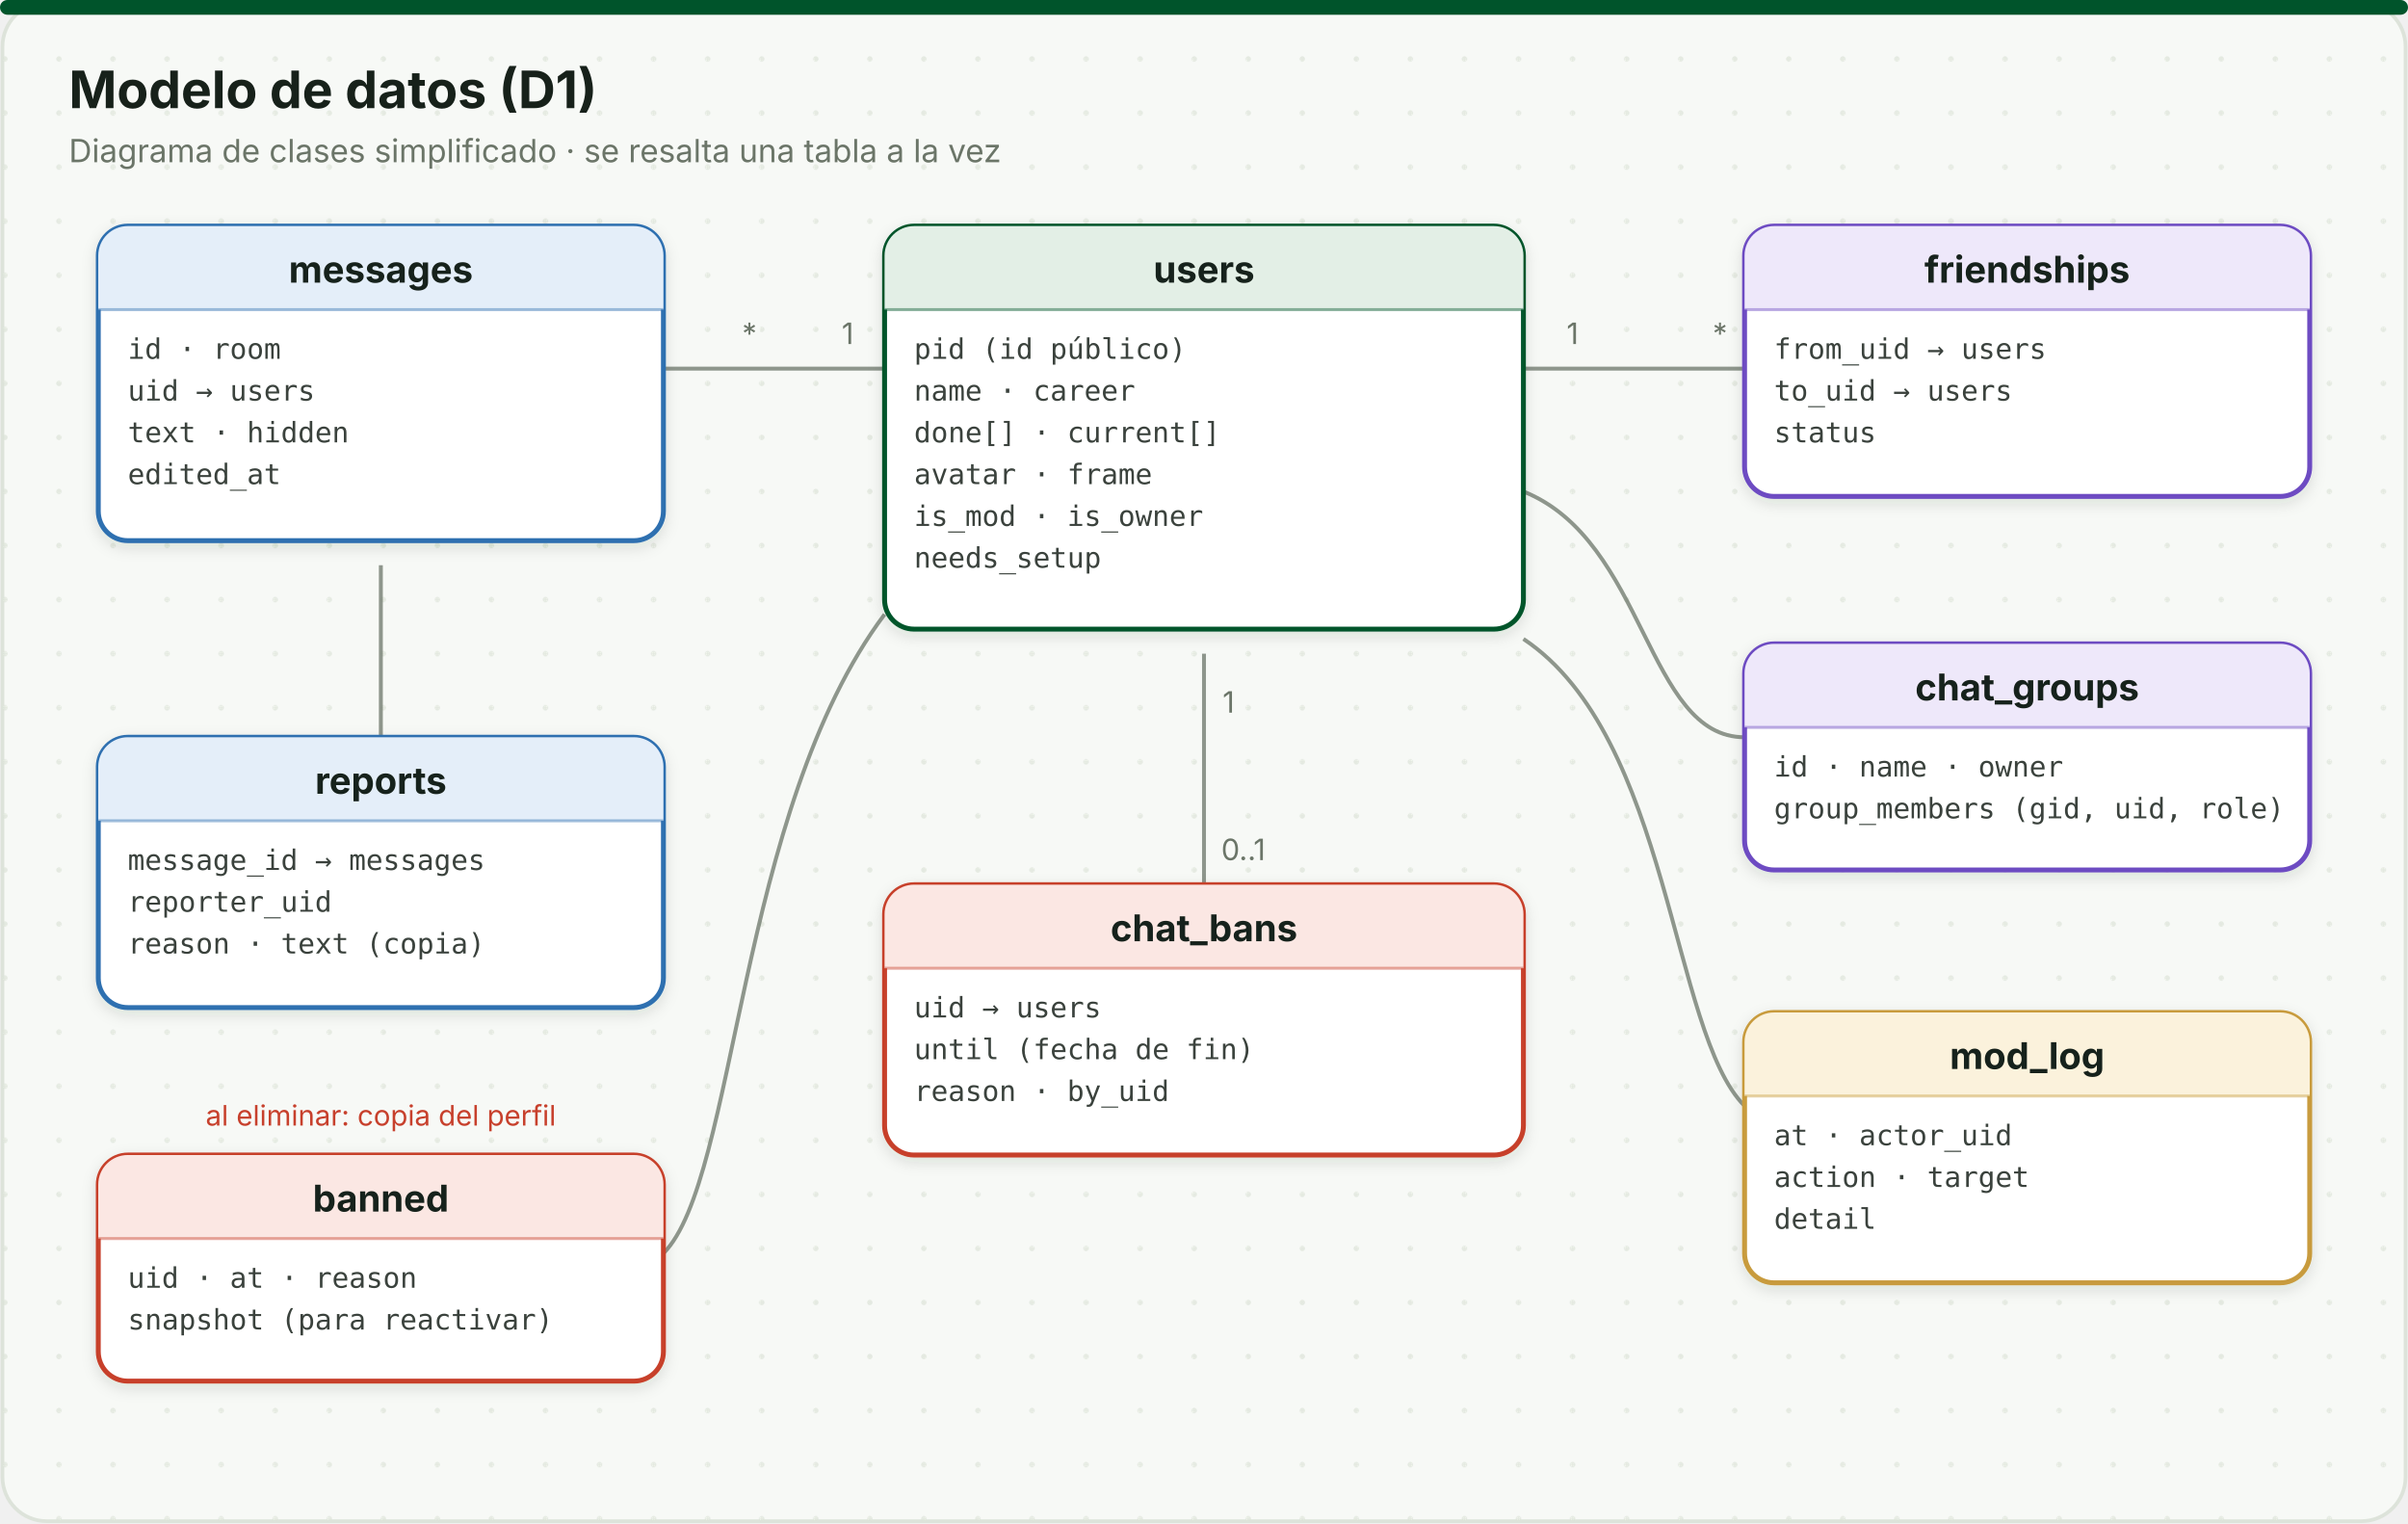
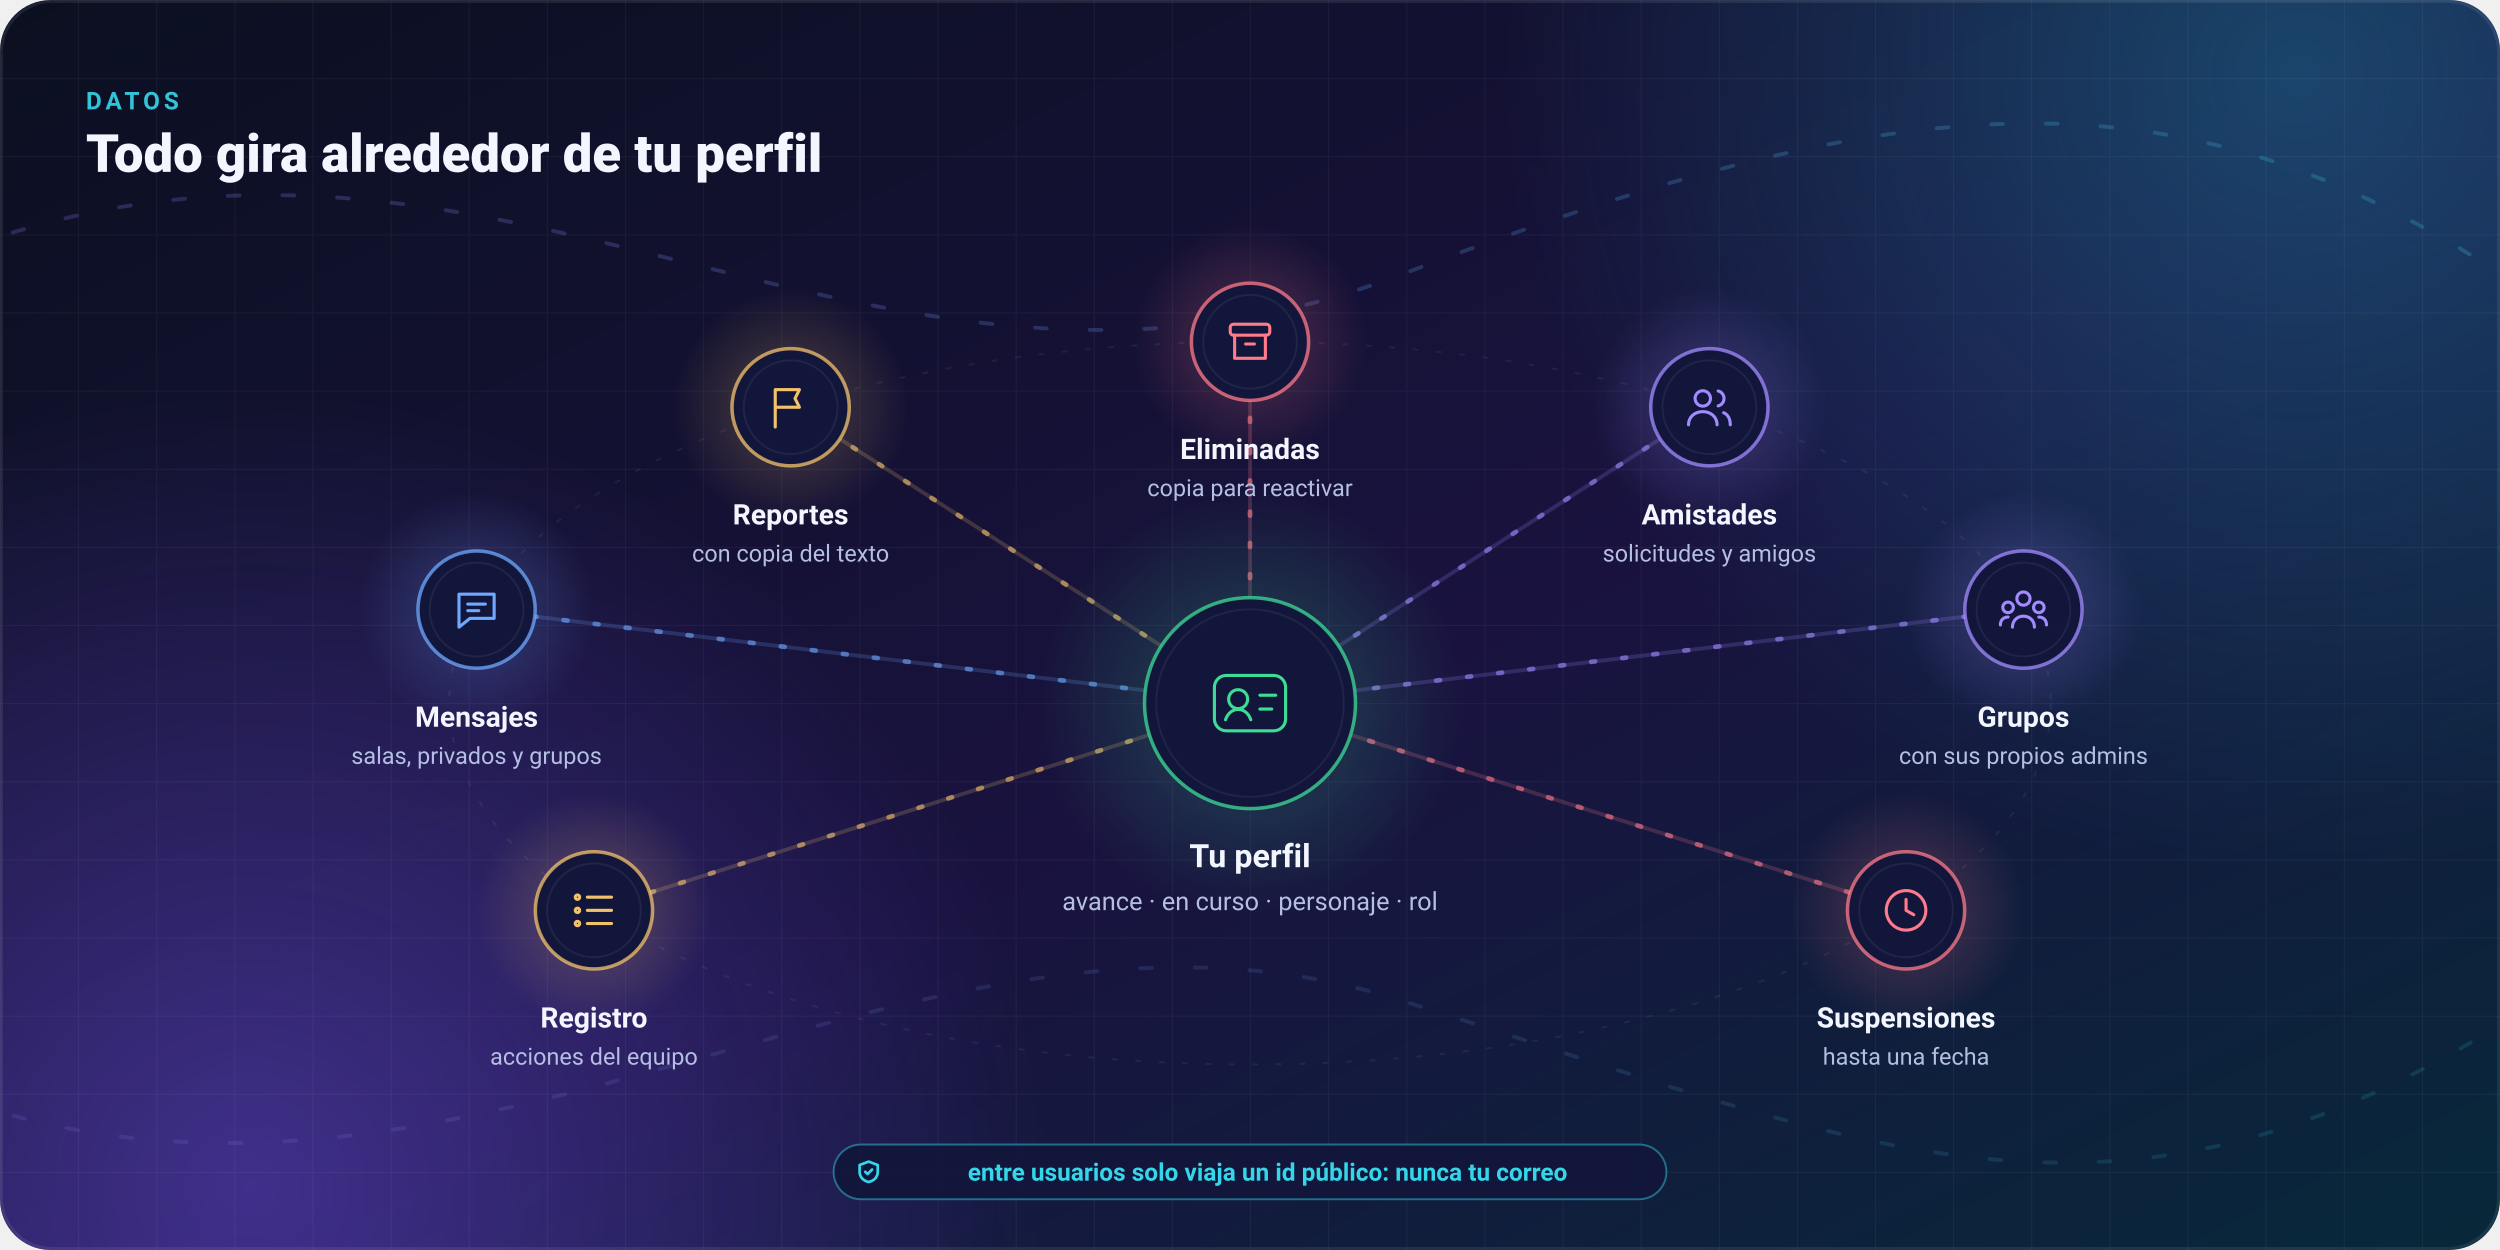
- <svg xmlns="http://www.w3.org/2000/svg" viewBox="0 0 980 620" width="980" height="620" role="img" aria-label="Modelo de datos (D1)">
+ <svg xmlns="http://www.w3.org/2000/svg" viewBox="0 0 1280 640" width="1280" height="640" role="img" aria-label="Todo gira alrededor de tu perfil">
  <defs>
-     <filter id="sh" x="-10%" y="-10%" width="120%" height="130%">
-       <feDropShadow dx="0" dy="2" stdDeviation="3" flood-color="#0b2a17" flood-opacity=".12" />
+     <linearGradient id="bg" x1="0" y1="0" x2="1" y2="1">
+       <stop offset="0" stop-color="#0B1020" />
+       <stop offset=".55" stop-color="#19123F" />
+       <stop offset="1" stop-color="#07293A" />
+     </linearGradient>
+     <linearGradient id="ink" x1="0" y1="0" x2="1" y2="0">
+       <stop offset="0" stop-color="#9B82FF" />
+       <stop offset=".5" stop-color="#6FA8FF" />
+       <stop offset="1" stop-color="#35D6EA" />
+     </linearGradient>
+     <radialGradient id="glow1" cx=".5" cy=".5" r=".5">
+       <stop offset="0" stop-color="#7C5CFF" stop-opacity=".40" />
+       <stop offset="1" stop-color="#7C5CFF" stop-opacity="0" />
+     </radialGradient>
+     <radialGradient id="glow2" cx=".5" cy=".5" r=".5">
+       <stop offset="0" stop-color="#22C8E6" stop-opacity=".28" />
+       <stop offset="1" stop-color="#22C8E6" stop-opacity="0" />
+     </radialGradient>
+     <radialGradient id="halo-green" cx=".5" cy=".5" r=".5">
+       <stop offset="0" stop-color="#3DDC97" stop-opacity=".55" />
+       <stop offset="1" stop-color="#3DDC97" stop-opacity="0" />
+     </radialGradient>
+     <radialGradient id="halo-gold" cx=".5" cy=".5" r=".5">
+       <stop offset="0" stop-color="#F2C26B" stop-opacity=".55" />
+       <stop offset="1" stop-color="#F2C26B" stop-opacity="0" />
+     </radialGradient>
+     <radialGradient id="halo-blue" cx=".5" cy=".5" r=".5">
+       <stop offset="0" stop-color="#6FA8FF" stop-opacity=".55" />
+       <stop offset="1" stop-color="#6FA8FF" stop-opacity="0" />
+     </radialGradient>
+     <radialGradient id="halo-red" cx=".5" cy=".5" r=".5">
+       <stop offset="0" stop-color="#FF7A8A" stop-opacity=".55" />
+       <stop offset="1" stop-color="#FF7A8A" stop-opacity="0" />
+     </radialGradient>
+     <radialGradient id="halo-violet" cx=".5" cy=".5" r=".5">
+       <stop offset="0" stop-color="#A18BFF" stop-opacity=".55" />
+       <stop offset="1" stop-color="#A18BFF" stop-opacity="0" />
+     </radialGradient>
+     <radialGradient id="halo-cyan" cx=".5" cy=".5" r=".5">
+       <stop offset="0" stop-color="#35D6EA" stop-opacity=".55" />
+       <stop offset="1" stop-color="#35D6EA" stop-opacity="0" />
+     </radialGradient>
+     <radialGradient id="halo-gray" cx=".5" cy=".5" r=".5">
+       <stop offset="0" stop-color="#8E9AC0" stop-opacity=".55" />
+       <stop offset="1" stop-color="#8E9AC0" stop-opacity="0" />
+     </radialGradient>
+     <pattern id="grid" width="40" height="40" patternUnits="userSpaceOnUse">
+       <path d="M40 0H0V40" fill="none" stroke="#fff" stroke-opacity=".045" />
+     </pattern>
+     <filter id="blur" x="-60%" y="-60%" width="220%" height="220%">
+       <feGaussianBlur stdDeviation="4" />
    </filter>
-     <marker id="ar-green" viewBox="0 0 10 10" refX="9" refY="5" markerWidth="7" markerHeight="7" orient="auto-start-reverse">
-       <path d="M0 0 L10 5 L0 10z" fill="#00542B" />
-     </marker>
-     <marker id="ar-gold" viewBox="0 0 10 10" refX="9" refY="5" markerWidth="7" markerHeight="7" orient="auto-start-reverse">
-       <path d="M0 0 L10 5 L0 10z" fill="#C89B3C" />
-     </marker>
-     <marker id="ar-blue" viewBox="0 0 10 10" refX="9" refY="5" markerWidth="7" markerHeight="7" orient="auto-start-reverse">
-       <path d="M0 0 L10 5 L0 10z" fill="#2F6FB0" />
-     </marker>
-     <marker id="ar-gray" viewBox="0 0 10 10" refX="9" refY="5" markerWidth="7" markerHeight="7" orient="auto-start-reverse">
-       <path d="M0 0 L10 5 L0 10z" fill="#6B7568" />
-     </marker>
-     <marker id="ar-red" viewBox="0 0 10 10" refX="9" refY="5" markerWidth="7" markerHeight="7" orient="auto-start-reverse">
-       <path d="M0 0 L10 5 L0 10z" fill="#C7402C" />
-     </marker>
-     <marker id="ar-violet" viewBox="0 0 10 10" refX="9" refY="5" markerWidth="7" markerHeight="7" orient="auto-start-reverse">
-       <path d="M0 0 L10 5 L0 10z" fill="#6D4BC2" />
-     </marker>
-     <marker id="ar-ink" viewBox="0 0 10 10" refX="9" refY="5" markerWidth="7" markerHeight="7" orient="auto-start-reverse">
-       <path d="M0 0 L10 5 L0 10z" fill="#17211A" />
-     </marker>
-     <pattern id="dots" width="22" height="22" patternUnits="userSpaceOnUse">
-       <circle cx="2" cy="2" r="1.1" fill="#DCE3D8" />
-     </pattern>
+     <clipPath id="card">
+       <rect width="1280" height="640" rx="26" />
+     </clipPath>
  </defs>
-   <rect x="1" y="1" width="978" height="618" rx="18" fill="#F7F9F6" stroke="#DDE3DA" stroke-width="1.5" />
-   <rect x="1" y="1" width="978" height="618" rx="18" fill="url(#dots)" opacity=".7" />
-   <rect x="0" y="0" width="980" height="6" rx="3" fill="#00542B" />
-   <text x="28" y="44" font-family="'Segoe UI', 'Inter', 'Helvetica Neue', Arial, sans-serif" font-size="21" font-weight="700" fill="#17211A">Modelo de datos (D1)</text>
-   <text x="28" y="66" font-family="'Segoe UI', 'Inter', 'Helvetica Neue', Arial, sans-serif" font-size="13" fill="#6B7568">Diagrama de clases simplificado · se resalta una tabla a la vez</text>
-   <path d="M270 150 L360 150" fill="none" stroke="#6B7568" stroke-width="1.6" opacity=".75" />
-   <path d="M155 230 L155 300" fill="none" stroke="#6B7568" stroke-width="1.6" opacity=".75" />
-   <path d="M620 150 L710 150" fill="none" stroke="#6B7568" stroke-width="1.6" opacity=".75" />
-   <path d="M620 200 C 670 220, 670 300, 710 300" fill="none" stroke="#6B7568" stroke-width="1.6" opacity=".75" />
-   <path d="M490 266 L490 360" fill="none" stroke="#6B7568" stroke-width="1.6" opacity=".75" />
-   <path d="M620 260 C 680 300, 680 420, 710 450" fill="none" stroke="#6B7568" stroke-width="1.6" opacity=".75" />
-   <path d="M360 250 C 300 330, 300 480, 270 510" fill="none" stroke="#6B7568" stroke-width="1.6" opacity=".75" />
-   <g filter="url(#sh)">
-     <rect x="360" y="92" width="260" height="164" rx="12" fill="#FFFFFF" stroke="#00542B" stroke-width="2">
-       <animate attributeName="stroke-width" values="2;2;4.5;2;2" keyTimes="0;0.000;0.050;0.120;1" dur="10s" repeatCount="indefinite" />
-     </rect>
-     <rect x="-9" y="-9" width="0" height="0" />
-     <path d="M360 104 a12 12 0 0 1 12 -12 h236 a12 12 0 0 1 12 12 v22 h-260z" fill="#E3EFE6" />
-     <line x1="360" y1="126" x2="620" y2="126" stroke="#00542B" stroke-width="1.2" opacity=".45" />
-     <text x="490" y="115" text-anchor="middle" font-family="'Segoe UI', 'Inter', 'Helvetica Neue', Arial, sans-serif" font-size="15" font-weight="700" fill="#17211A">users</text>
-     <text x="372" y="146" font-family="'JetBrains Mono', 'Consolas', 'Menlo', monospace" font-size="11.5" fill="#17211A" opacity=".85">pid  (id público)</text>
-     <text x="372" y="163" font-family="'JetBrains Mono', 'Consolas', 'Menlo', monospace" font-size="11.5" fill="#17211A" opacity=".85">name · career</text>
-     <text x="372" y="180" font-family="'JetBrains Mono', 'Consolas', 'Menlo', monospace" font-size="11.5" fill="#17211A" opacity=".85">done[] · current[]</text>
-     <text x="372" y="197" font-family="'JetBrains Mono', 'Consolas', 'Menlo', monospace" font-size="11.5" fill="#17211A" opacity=".85">avatar · frame</text>
-     <text x="372" y="214" font-family="'JetBrains Mono', 'Consolas', 'Menlo', monospace" font-size="11.5" fill="#17211A" opacity=".85">is_mod · is_owner</text>
-     <text x="372" y="231" font-family="'JetBrains Mono', 'Consolas', 'Menlo', monospace" font-size="11.5" fill="#17211A" opacity=".85">needs_setup</text>
-   </g>
-   <g filter="url(#sh)">
-     <rect x="40" y="92" width="230" height="128" rx="12" fill="#FFFFFF" stroke="#2F6FB0" stroke-width="2">
-       <animate attributeName="stroke-width" values="2;2;4.5;2;2" keyTimes="0;0.106;0.156;0.226;1" dur="10s" repeatCount="indefinite" />
-     </rect>
-     <rect x="-9" y="-9" width="0" height="0" />
-     <path d="M40 104 a12 12 0 0 1 12 -12 h206 a12 12 0 0 1 12 12 v22 h-230z" fill="#E4EEF9" />
-     <line x1="40" y1="126" x2="270" y2="126" stroke="#2F6FB0" stroke-width="1.2" opacity=".45" />
-     <text x="155" y="115" text-anchor="middle" font-family="'Segoe UI', 'Inter', 'Helvetica Neue', Arial, sans-serif" font-size="15" font-weight="700" fill="#17211A">messages</text>
-     <text x="52" y="146" font-family="'JetBrains Mono', 'Consolas', 'Menlo', monospace" font-size="11.5" fill="#17211A" opacity=".85">id · room</text>
-     <text x="52" y="163" font-family="'JetBrains Mono', 'Consolas', 'Menlo', monospace" font-size="11.5" fill="#17211A" opacity=".85">uid → users</text>
-     <text x="52" y="180" font-family="'JetBrains Mono', 'Consolas', 'Menlo', monospace" font-size="11.5" fill="#17211A" opacity=".85">text · hidden</text>
-     <text x="52" y="197" font-family="'JetBrains Mono', 'Consolas', 'Menlo', monospace" font-size="11.5" fill="#17211A" opacity=".85">edited_at</text>
-   </g>
-   <g filter="url(#sh)">
-     <rect x="40" y="300" width="230" height="110" rx="12" fill="#FFFFFF" stroke="#2F6FB0" stroke-width="2">
-       <animate attributeName="stroke-width" values="2;2;4.5;2;2" keyTimes="0;0.212;0.263;0.333;1" dur="10s" repeatCount="indefinite" />
-     </rect>
-     <rect x="-9" y="-9" width="0" height="0" />
-     <path d="M40 312 a12 12 0 0 1 12 -12 h206 a12 12 0 0 1 12 12 v22 h-230z" fill="#E4EEF9" />
-     <line x1="40" y1="334" x2="270" y2="334" stroke="#2F6FB0" stroke-width="1.2" opacity=".45" />
-     <text x="155" y="323" text-anchor="middle" font-family="'Segoe UI', 'Inter', 'Helvetica Neue', Arial, sans-serif" font-size="15" font-weight="700" fill="#17211A">reports</text>
-     <text x="52" y="354" font-family="'JetBrains Mono', 'Consolas', 'Menlo', monospace" font-size="11.5" fill="#17211A" opacity=".85">message_id → messages</text>
-     <text x="52" y="371" font-family="'JetBrains Mono', 'Consolas', 'Menlo', monospace" font-size="11.5" fill="#17211A" opacity=".85">reporter_uid</text>
-     <text x="52" y="388" font-family="'JetBrains Mono', 'Consolas', 'Menlo', monospace" font-size="11.5" fill="#17211A" opacity=".85">reason · text (copia)</text>
-   </g>
-   <g filter="url(#sh)">
-     <rect x="710" y="92" width="230" height="110" rx="12" fill="#FFFFFF" stroke="#6D4BC2" stroke-width="2">
-       <animate attributeName="stroke-width" values="2;2;4.5;2;2" keyTimes="0;0.319;0.369;0.439;1" dur="10s" repeatCount="indefinite" />
-     </rect>
-     <rect x="-9" y="-9" width="0" height="0" />
-     <path d="M710 104 a12 12 0 0 1 12 -12 h206 a12 12 0 0 1 12 12 v22 h-230z" fill="#EEE8FA" />
-     <line x1="710" y1="126" x2="940" y2="126" stroke="#6D4BC2" stroke-width="1.2" opacity=".45" />
-     <text x="825" y="115" text-anchor="middle" font-family="'Segoe UI', 'Inter', 'Helvetica Neue', Arial, sans-serif" font-size="15" font-weight="700" fill="#17211A">friendships</text>
-     <text x="722" y="146" font-family="'JetBrains Mono', 'Consolas', 'Menlo', monospace" font-size="11.5" fill="#17211A" opacity=".85">from_uid → users</text>
-     <text x="722" y="163" font-family="'JetBrains Mono', 'Consolas', 'Menlo', monospace" font-size="11.5" fill="#17211A" opacity=".85">to_uid → users</text>
-     <text x="722" y="180" font-family="'JetBrains Mono', 'Consolas', 'Menlo', monospace" font-size="11.5" fill="#17211A" opacity=".85">status</text>
-   </g>
-   <g filter="url(#sh)">
-     <rect x="710" y="262" width="230" height="92" rx="12" fill="#FFFFFF" stroke="#6D4BC2" stroke-width="2">
-       <animate attributeName="stroke-width" values="2;2;4.5;2;2" keyTimes="0;0.425;0.475;0.545;1" dur="10s" repeatCount="indefinite" />
-     </rect>
-     <rect x="-9" y="-9" width="0" height="0" />
-     <path d="M710 274 a12 12 0 0 1 12 -12 h206 a12 12 0 0 1 12 12 v22 h-230z" fill="#EEE8FA" />
-     <line x1="710" y1="296" x2="940" y2="296" stroke="#6D4BC2" stroke-width="1.2" opacity=".45" />
-     <text x="825" y="285" text-anchor="middle" font-family="'Segoe UI', 'Inter', 'Helvetica Neue', Arial, sans-serif" font-size="15" font-weight="700" fill="#17211A">chat_groups</text>
-     <text x="722" y="316" font-family="'JetBrains Mono', 'Consolas', 'Menlo', monospace" font-size="11.5" fill="#17211A" opacity=".85">id · name · owner</text>
-     <text x="722" y="333" font-family="'JetBrains Mono', 'Consolas', 'Menlo', monospace" font-size="11.5" fill="#17211A" opacity=".85">group_members (gid, uid, role)</text>
-   </g>
-   <g filter="url(#sh)">
-     <rect x="360" y="360" width="260" height="110" rx="12" fill="#FFFFFF" stroke="#C7402C" stroke-width="2">
-       <animate attributeName="stroke-width" values="2;2;4.5;2;2" keyTimes="0;0.531;0.581;0.651;1" dur="10s" repeatCount="indefinite" />
-     </rect>
-     <rect x="-9" y="-9" width="0" height="0" />
-     <path d="M360 372 a12 12 0 0 1 12 -12 h236 a12 12 0 0 1 12 12 v22 h-260z" fill="#FBE7E3" />
-     <line x1="360" y1="394" x2="620" y2="394" stroke="#C7402C" stroke-width="1.2" opacity=".45" />
-     <text x="490" y="383" text-anchor="middle" font-family="'Segoe UI', 'Inter', 'Helvetica Neue', Arial, sans-serif" font-size="15" font-weight="700" fill="#17211A">chat_bans</text>
-     <text x="372" y="414" font-family="'JetBrains Mono', 'Consolas', 'Menlo', monospace" font-size="11.5" fill="#17211A" opacity=".85">uid → users</text>
-     <text x="372" y="431" font-family="'JetBrains Mono', 'Consolas', 'Menlo', monospace" font-size="11.5" fill="#17211A" opacity=".85">until (fecha de fin)</text>
-     <text x="372" y="448" font-family="'JetBrains Mono', 'Consolas', 'Menlo', monospace" font-size="11.5" fill="#17211A" opacity=".85">reason · by_uid</text>
-   </g>
-   <g filter="url(#sh)">
-     <rect x="710" y="412" width="230" height="110" rx="12" fill="#FFFFFF" stroke="#C89B3C" stroke-width="2">
-       <animate attributeName="stroke-width" values="2;2;4.5;2;2" keyTimes="0;0.637;0.688;0.757;1" dur="10s" repeatCount="indefinite" />
-     </rect>
-     <rect x="-9" y="-9" width="0" height="0" />
-     <path d="M710 424 a12 12 0 0 1 12 -12 h206 a12 12 0 0 1 12 12 v22 h-230z" fill="#FBF2DC" />
-     <line x1="710" y1="446" x2="940" y2="446" stroke="#C89B3C" stroke-width="1.2" opacity=".45" />
-     <text x="825" y="435" text-anchor="middle" font-family="'Segoe UI', 'Inter', 'Helvetica Neue', Arial, sans-serif" font-size="15" font-weight="700" fill="#17211A">mod_log</text>
-     <text x="722" y="466" font-family="'JetBrains Mono', 'Consolas', 'Menlo', monospace" font-size="11.5" fill="#17211A" opacity=".85">at · actor_uid</text>
-     <text x="722" y="483" font-family="'JetBrains Mono', 'Consolas', 'Menlo', monospace" font-size="11.5" fill="#17211A" opacity=".85">action · target</text>
-     <text x="722" y="500" font-family="'JetBrains Mono', 'Consolas', 'Menlo', monospace" font-size="11.5" fill="#17211A" opacity=".85">detail</text>
-   </g>
-   <g filter="url(#sh)">
-     <rect x="40" y="470" width="230" height="92" rx="12" fill="#FFFFFF" stroke="#C7402C" stroke-width="2">
-       <animate attributeName="stroke-width" values="2;2;4.5;2;2" keyTimes="0;0.744;0.794;0.864;1" dur="10s" repeatCount="indefinite" />
-     </rect>
-     <rect x="-9" y="-9" width="0" height="0" />
-     <path d="M40 482 a12 12 0 0 1 12 -12 h206 a12 12 0 0 1 12 12 v22 h-230z" fill="#FBE7E3" />
-     <line x1="40" y1="504" x2="270" y2="504" stroke="#C7402C" stroke-width="1.2" opacity=".45" />
-     <text x="155" y="493" text-anchor="middle" font-family="'Segoe UI', 'Inter', 'Helvetica Neue', Arial, sans-serif" font-size="15" font-weight="700" fill="#17211A">banned</text>
-     <text x="52" y="524" font-family="'JetBrains Mono', 'Consolas', 'Menlo', monospace" font-size="11.5" fill="#17211A" opacity=".85">uid · at · reason</text>
-     <text x="52" y="541" font-family="'JetBrains Mono', 'Consolas', 'Menlo', monospace" font-size="11.5" fill="#17211A" opacity=".85">snapshot (para reactivar)</text>
-   </g>
-   <text x="305" y="140" text-anchor="middle" font-family="'Segoe UI', 'Inter', 'Helvetica Neue', Arial, sans-serif" font-size="12" fill="#6B7568" paint-order="stroke" stroke="#F7F9F6" stroke-width="4" stroke-linejoin="round">*</text>
-   <text x="345" y="140" text-anchor="middle" font-family="'Segoe UI', 'Inter', 'Helvetica Neue', Arial, sans-serif" font-size="12" fill="#6B7568" paint-order="stroke" stroke="#F7F9F6" stroke-width="4" stroke-linejoin="round">1</text>
-   <text x="640" y="140" text-anchor="middle" font-family="'Segoe UI', 'Inter', 'Helvetica Neue', Arial, sans-serif" font-size="12" fill="#6B7568" paint-order="stroke" stroke="#F7F9F6" stroke-width="4" stroke-linejoin="round">1</text>
-   <text x="700" y="140" text-anchor="middle" font-family="'Segoe UI', 'Inter', 'Helvetica Neue', Arial, sans-serif" font-size="12" fill="#6B7568" paint-order="stroke" stroke="#F7F9F6" stroke-width="4" stroke-linejoin="round">*</text>
-   <text x="500" y="290" text-anchor="middle" font-family="'Segoe UI', 'Inter', 'Helvetica Neue', Arial, sans-serif" font-size="12" fill="#6B7568" paint-order="stroke" stroke="#F7F9F6" stroke-width="4" stroke-linejoin="round">1</text>
-   <text x="506" y="350" text-anchor="middle" font-family="'Segoe UI', 'Inter', 'Helvetica Neue', Arial, sans-serif" font-size="12" fill="#6B7568" paint-order="stroke" stroke="#F7F9F6" stroke-width="4" stroke-linejoin="round">0..1</text>
-   <text x="155" y="458" text-anchor="middle" font-family="'Segoe UI', 'Inter', 'Helvetica Neue', Arial, sans-serif" font-size="11.5" fill="#C7402C" paint-order="stroke" stroke="#F7F9F6" stroke-width="4" stroke-linejoin="round">al eliminar: copia del perfil</text>
+   <style>
+   text { font-family: ui-sans-serif, system-ui, -apple-system, 'Segoe UI', Roboto, Helvetica, Arial, sans-serif }
+   .flow { fill: none; stroke: url(#ink); stroke-width: 2; stroke-linecap: round; stroke-dasharray: 6 22; opacity: .22; animation: run 12s linear infinite }
+   .flow.b { animation-duration: 17s; opacity: .14 }
+   .lnk { fill: none; stroke-width: 2.4; stroke-linecap: round; stroke-dasharray: 2 14; animation: run 3.2s linear infinite }
+   .lnk.slow { animation-duration: 5s }
+   @keyframes run { to { stroke-dashoffset: -560 } }
+   @media (prefers-reduced-motion: reduce) { .flow, .lnk { animation: none } }
+ </style>
+   <g clip-path="url(#card)">
+     <rect width="1280" height="640" fill="url(#bg)" />
+     <circle cx="128" cy="608" r="409.6" fill="url(#glow1)" />
+     <circle cx="1177.6" cy="38.4" r="409.6" fill="url(#glow2)" />
+     <rect width="1280" height="640" fill="url(#grid)" />
+     <path class="flow" d="M-20 128C256 25.6 448 243.2 716.8 140.8S1126.4 32 1300 153.6" />
+     <path class="flow b" d="M-20 563.2C243.2 652.8 473.6 435.2 716.8 512S1088 652.8 1300 512" />
+   </g>
+   <rect x=".75" y=".75" width="1278.5" height="638.5" rx="26" fill="none" stroke="#fff" stroke-opacity=".08" stroke-width="1.5" />
+   <text x="44" y="56" font-size="12.5" font-weight="700" letter-spacing=".16em" fill="#35D6EA" opacity=".9">DATOS</text>
+   <text x="44" y="88" font-size="27" font-weight="800" fill="#F3F6FF">Todo gira alrededor de tu perfil</text>
+   <ellipse cx="640" cy="360" rx="410" ry="185" fill="none" stroke="#fff" stroke-opacity=".06" stroke-dasharray="3 9" />
+   <path d="M640 360 L244 312.1" fill="none" stroke="#6FA8FF" stroke-opacity=".2" stroke-width="2" />
+   <path class="lnk slow" d="M640 360 L244 312.1" stroke="#6FA8FF" stroke-opacity="0.6" />
+   <g opacity="0">
+     <animate attributeName="opacity" values="0;1;1;0" keyTimes="0;.08;.88;1" dur="3.6s" begin="0s" repeatCount="indefinite" />
+     <circle r="8.4" fill="#6FA8FF" opacity=".45" filter="url(#blur)">
+       <animateMotion dur="3.6s" begin="0s" repeatCount="indefinite" path="M244 312.1 L640 360" />
+     </circle>
+     <circle r="3.5" fill="#fff">
+       <animateMotion dur="3.6s" begin="0s" repeatCount="indefinite" path="M244 312.1 L640 360" />
+     </circle>
+   </g>
+   <g>
+     <circle cx="244" cy="312.1" r="60" fill="url(#halo-blue)" opacity=".5" />
+     <circle cx="244" cy="312.1" r="30" fill="#12163A" stroke="#6FA8FF" stroke-opacity=".75" stroke-width="1.8" />
+     <circle cx="244" cy="312.1" r="24" fill="none" stroke="#fff" stroke-opacity=".06" />
+     <g transform="translate(230.5 298.6) scale(1.125)" fill="none" stroke="#6FA8FF" stroke-width="1.42" stroke-linecap="round" stroke-linejoin="round">
+       <path d="M4 5h16v11H9l-5 4z" />
+       <path d="M8 9.5h8M8 12.5h5" />
+     </g>
+     <text x="244" y="372.1" text-anchor="middle" font-size="14.5" font-weight="700" fill="#F3F6FF">Mensajes</text>
+     <text x="244" y="391.1" text-anchor="middle" font-size="12" fill="#B4BFE3">salas, privados y grupos</text>
+   </g>
+   <path d="M640 360 L404.8 208.5" fill="none" stroke="#F2C26B" stroke-opacity=".2" stroke-width="2" />
+   <path class="lnk slow" d="M640 360 L404.8 208.5" stroke="#F2C26B" stroke-opacity="0.6" />
+   <g opacity="0">
+     <animate attributeName="opacity" values="0;1;1;0" keyTimes="0;.08;.88;1" dur="3.6s" begin="0.5s" repeatCount="indefinite" />
+     <circle r="8.4" fill="#F2C26B" opacity=".45" filter="url(#blur)">
+       <animateMotion dur="3.6s" begin="0.5s" repeatCount="indefinite" path="M404.8 208.5 L640 360" />
+     </circle>
+     <circle r="3.5" fill="#fff">
+       <animateMotion dur="3.6s" begin="0.5s" repeatCount="indefinite" path="M404.8 208.5 L640 360" />
+     </circle>
+   </g>
+   <g>
+     <circle cx="404.8" cy="208.5" r="60" fill="url(#halo-gold)" opacity=".5" />
+     <circle cx="404.8" cy="208.5" r="30" fill="#12163A" stroke="#F2C26B" stroke-opacity=".75" stroke-width="1.8" />
+     <circle cx="404.8" cy="208.5" r="24" fill="none" stroke="#fff" stroke-opacity=".06" />
+     <g transform="translate(391.3 195.0) scale(1.125)" fill="none" stroke="#F2C26B" stroke-width="1.42" stroke-linecap="round" stroke-linejoin="round">
+       <path d="M5 21V4M5 4h11l-2 4 2 4H5" />
+     </g>
+     <text x="404.8" y="268.5" text-anchor="middle" font-size="14.5" font-weight="700" fill="#F3F6FF">Reportes</text>
+     <text x="404.8" y="287.5" text-anchor="middle" font-size="12" fill="#B4BFE3">con copia del texto</text>
+   </g>
+   <path d="M640 360 L640 175" fill="none" stroke="#FF7A8A" stroke-opacity=".2" stroke-width="2" />
+   <path class="lnk slow" d="M640 360 L640 175" stroke="#FF7A8A" stroke-opacity="0.6" />
+   <g opacity="0">
+     <animate attributeName="opacity" values="0;1;1;0" keyTimes="0;.08;.88;1" dur="3.6s" begin="1s" repeatCount="indefinite" />
+     <circle r="8.4" fill="#FF7A8A" opacity=".45" filter="url(#blur)">
+       <animateMotion dur="3.6s" begin="1s" repeatCount="indefinite" path="M640 175 L640 360" />
+     </circle>
+     <circle r="3.5" fill="#fff">
+       <animateMotion dur="3.6s" begin="1s" repeatCount="indefinite" path="M640 175 L640 360" />
+     </circle>
+   </g>
+   <g>
+     <circle cx="640" cy="175" r="60" fill="url(#halo-red)" opacity=".5" />
+     <circle cx="640" cy="175" r="30" fill="#12163A" stroke="#FF7A8A" stroke-opacity=".75" stroke-width="1.8" />
+     <circle cx="640" cy="175" r="24" fill="none" stroke="#fff" stroke-opacity=".06" />
+     <g transform="translate(626.5 161.5) scale(1.125)" fill="none" stroke="#FF7A8A" stroke-width="1.42" stroke-linecap="round" stroke-linejoin="round">
+       <rect x="3" y="4" width="18" height="5" rx="1.5" />
+       <path d="M5 9v10.5h14V9M10 13h4" />
+     </g>
+     <text x="640" y="235" text-anchor="middle" font-size="14.5" font-weight="700" fill="#F3F6FF">Eliminadas</text>
+     <text x="640" y="254" text-anchor="middle" font-size="12" fill="#B4BFE3">copia para reactivar</text>
+   </g>
+   <path d="M640 360 L875.2 208.5" fill="none" stroke="#A18BFF" stroke-opacity=".2" stroke-width="2" />
+   <path class="lnk slow" d="M640 360 L875.2 208.5" stroke="#A18BFF" stroke-opacity="0.6" />
+   <g opacity="0">
+     <animate attributeName="opacity" values="0;1;1;0" keyTimes="0;.08;.88;1" dur="3.6s" begin="1.5s" repeatCount="indefinite" />
+     <circle r="8.4" fill="#A18BFF" opacity=".45" filter="url(#blur)">
+       <animateMotion dur="3.6s" begin="1.5s" repeatCount="indefinite" path="M875.2 208.5 L640 360" />
+     </circle>
+     <circle r="3.5" fill="#fff">
+       <animateMotion dur="3.6s" begin="1.5s" repeatCount="indefinite" path="M875.2 208.5 L640 360" />
+     </circle>
+   </g>
+   <g>
+     <circle cx="875.2" cy="208.5" r="60" fill="url(#halo-violet)" opacity=".5" />
+     <circle cx="875.2" cy="208.5" r="30" fill="#12163A" stroke="#A18BFF" stroke-opacity=".75" stroke-width="1.8" />
+     <circle cx="875.2" cy="208.5" r="24" fill="none" stroke="#fff" stroke-opacity=".06" />
+     <g transform="translate(861.7 195.0) scale(1.125)" fill="none" stroke="#A18BFF" stroke-width="1.42" stroke-linecap="round" stroke-linejoin="round">
+       <circle cx="9" cy="8" r="3.5" />
+       <path d="M2.5 20c0-3.6 2.9-6 6.5-6s6.5 2.4 6.5 6" />
+       <path d="M16 4.6a3.5 3.5 0 0 1 0 6.8M18.5 14.5c1.9.8 3 2.7 3 5.5" />
+     </g>
+     <text x="875.2" y="268.5" text-anchor="middle" font-size="14.5" font-weight="700" fill="#F3F6FF">Amistades</text>
+     <text x="875.2" y="287.5" text-anchor="middle" font-size="12" fill="#B4BFE3">solicitudes y amigos</text>
+   </g>
+   <path d="M640 360 L1036 312.1" fill="none" stroke="#A18BFF" stroke-opacity=".2" stroke-width="2" />
+   <path class="lnk slow" d="M640 360 L1036 312.1" stroke="#A18BFF" stroke-opacity="0.6" />
+   <g opacity="0">
+     <animate attributeName="opacity" values="0;1;1;0" keyTimes="0;.08;.88;1" dur="3.6s" begin="2s" repeatCount="indefinite" />
+     <circle r="8.4" fill="#A18BFF" opacity=".45" filter="url(#blur)">
+       <animateMotion dur="3.6s" begin="2s" repeatCount="indefinite" path="M1036 312.1 L640 360" />
+     </circle>
+     <circle r="3.5" fill="#fff">
+       <animateMotion dur="3.6s" begin="2s" repeatCount="indefinite" path="M1036 312.1 L640 360" />
+     </circle>
+   </g>
+   <g>
+     <circle cx="1036" cy="312.1" r="60" fill="url(#halo-violet)" opacity=".5" />
+     <circle cx="1036" cy="312.1" r="30" fill="#12163A" stroke="#A18BFF" stroke-opacity=".75" stroke-width="1.8" />
+     <circle cx="1036" cy="312.1" r="24" fill="none" stroke="#fff" stroke-opacity=".06" />
+     <g transform="translate(1022.5 298.6) scale(1.125)" fill="none" stroke="#A18BFF" stroke-width="1.42" stroke-linecap="round" stroke-linejoin="round">
+       <circle cx="12" cy="7" r="3" />
+       <circle cx="5" cy="11" r="2.4" />
+       <circle cx="19" cy="11" r="2.4" />
+       <path d="M7 20c0-3 2.2-5 5-5s5 2 5 5M1.5 19c0-2.2 1.4-3.6 3.5-3.6M22.5 19c0-2.2-1.4-3.6-3.5-3.6" />
+     </g>
+     <text x="1036" y="372.1" text-anchor="middle" font-size="14.5" font-weight="700" fill="#F3F6FF">Grupos</text>
+     <text x="1036" y="391.1" text-anchor="middle" font-size="12" fill="#B4BFE3">con sus propios admins</text>
+   </g>
+   <path d="M640 360 L975.9 466.1" fill="none" stroke="#FF7A8A" stroke-opacity=".2" stroke-width="2" />
+   <path class="lnk slow" d="M640 360 L975.9 466.1" stroke="#FF7A8A" stroke-opacity="0.6" />
+   <g opacity="0">
+     <animate attributeName="opacity" values="0;1;1;0" keyTimes="0;.08;.88;1" dur="3.6s" begin="2.5s" repeatCount="indefinite" />
+     <circle r="8.4" fill="#FF7A8A" opacity=".45" filter="url(#blur)">
+       <animateMotion dur="3.6s" begin="2.5s" repeatCount="indefinite" path="M975.9 466.1 L640 360" />
+     </circle>
+     <circle r="3.5" fill="#fff">
+       <animateMotion dur="3.6s" begin="2.5s" repeatCount="indefinite" path="M975.9 466.1 L640 360" />
+     </circle>
+   </g>
+   <g>
+     <circle cx="975.9" cy="466.1" r="60" fill="url(#halo-red)" opacity=".5" />
+     <circle cx="975.9" cy="466.1" r="30" fill="#12163A" stroke="#FF7A8A" stroke-opacity=".75" stroke-width="1.8" />
+     <circle cx="975.9" cy="466.1" r="24" fill="none" stroke="#fff" stroke-opacity=".06" />
+     <g transform="translate(962.4 452.6) scale(1.125)" fill="none" stroke="#FF7A8A" stroke-width="1.42" stroke-linecap="round" stroke-linejoin="round">
+       <circle cx="12" cy="12" r="9" />
+       <path d="M12 7v5l3.5 2" />
+     </g>
+     <text x="975.9" y="526.1" text-anchor="middle" font-size="14.5" font-weight="700" fill="#F3F6FF">Suspensiones</text>
+     <text x="975.9" y="545.1" text-anchor="middle" font-size="12" fill="#B4BFE3">hasta una fecha</text>
+   </g>
+   <path d="M640 360 L304.1 466.1" fill="none" stroke="#F2C26B" stroke-opacity=".2" stroke-width="2" />
+   <path class="lnk slow" d="M640 360 L304.1 466.1" stroke="#F2C26B" stroke-opacity="0.6" />
+   <g opacity="0">
+     <animate attributeName="opacity" values="0;1;1;0" keyTimes="0;.08;.88;1" dur="3.6s" begin="3s" repeatCount="indefinite" />
+     <circle r="8.4" fill="#F2C26B" opacity=".45" filter="url(#blur)">
+       <animateMotion dur="3.6s" begin="3s" repeatCount="indefinite" path="M304.1 466.1 L640 360" />
+     </circle>
+     <circle r="3.5" fill="#fff">
+       <animateMotion dur="3.6s" begin="3s" repeatCount="indefinite" path="M304.1 466.1 L640 360" />
+     </circle>
+   </g>
+   <g>
+     <circle cx="304.1" cy="466.1" r="60" fill="url(#halo-gold)" opacity=".5" />
+     <circle cx="304.1" cy="466.1" r="30" fill="#12163A" stroke="#F2C26B" stroke-opacity=".75" stroke-width="1.8" />
+     <circle cx="304.1" cy="466.1" r="24" fill="none" stroke="#fff" stroke-opacity=".06" />
+     <g transform="translate(290.6 452.6) scale(1.125)" fill="none" stroke="#F2C26B" stroke-width="1.42" stroke-linecap="round" stroke-linejoin="round">
+       <path d="M9 6h11M9 12h11M9 18h11" />
+       <circle cx="4.5" cy="6" r="1" />
+       <circle cx="4.5" cy="12" r="1" />
+       <circle cx="4.5" cy="18" r="1" />
+     </g>
+     <text x="304.1" y="526.1" text-anchor="middle" font-size="14.5" font-weight="700" fill="#F3F6FF">Registro</text>
+     <text x="304.1" y="545.1" text-anchor="middle" font-size="12" fill="#B4BFE3">acciones del equipo</text>
+   </g>
+   <g>
+     <circle cx="640" cy="360" r="108" fill="url(#halo-green)" opacity=".5" />
+     <circle cx="640" cy="360" r="54" fill="#12163A" stroke="#3DDC97" stroke-opacity=".75" stroke-width="1.8" />
+     <circle cx="640" cy="360" r="48" fill="none" stroke="#fff" stroke-opacity=".06" />
+     <g transform="translate(615.7 335.7) scale(2.025)" fill="none" stroke="#3DDC97" stroke-width="0.79" stroke-linecap="round" stroke-linejoin="round">
+       <rect x="3" y="5" width="18" height="14" rx="3" />
+       <circle cx="9" cy="11" r="2.4" />
+       <path d="M5.8 16.2c.6-1.7 1.8-2.6 3.2-2.6s2.6.9 3.2 2.6M14.5 10h4M14.5 13.5h3" />
+     </g>
+     <text x="640" y="444" text-anchor="middle" font-size="16.5" font-weight="700" fill="#F3F6FF">Tu perfil</text>
+     <text x="640" y="466" text-anchor="middle" font-size="13" fill="#B4BFE3">avance · en curso · personaje · rol</text>
+   </g>
+   <g>
+     <rect x="426.8" y="586" width="426.4" height="28" rx="14" fill="#12163A" fill-opacity=".92" stroke="#35D6EA" stroke-opacity=".45" />
+     <g transform="translate(437.8 593) scale(.58)" fill="none" stroke="#35D6EA" stroke-width="2.4" stroke-linecap="round" stroke-linejoin="round">
+       <path d="M12 3 20 6v6c0 4.8-3.4 8-8 9-4.6-1-8-4.2-8-9V6z" />
+       <path d="M9 12l2 2 4-4" />
+     </g>
+     <text x="649.0" y="604.5" text-anchor="middle" font-size="12.5" font-weight="600" fill="#35D6EA">entre usuarios solo viaja un id público: nunca tu correo</text>
+   </g>
</svg>
